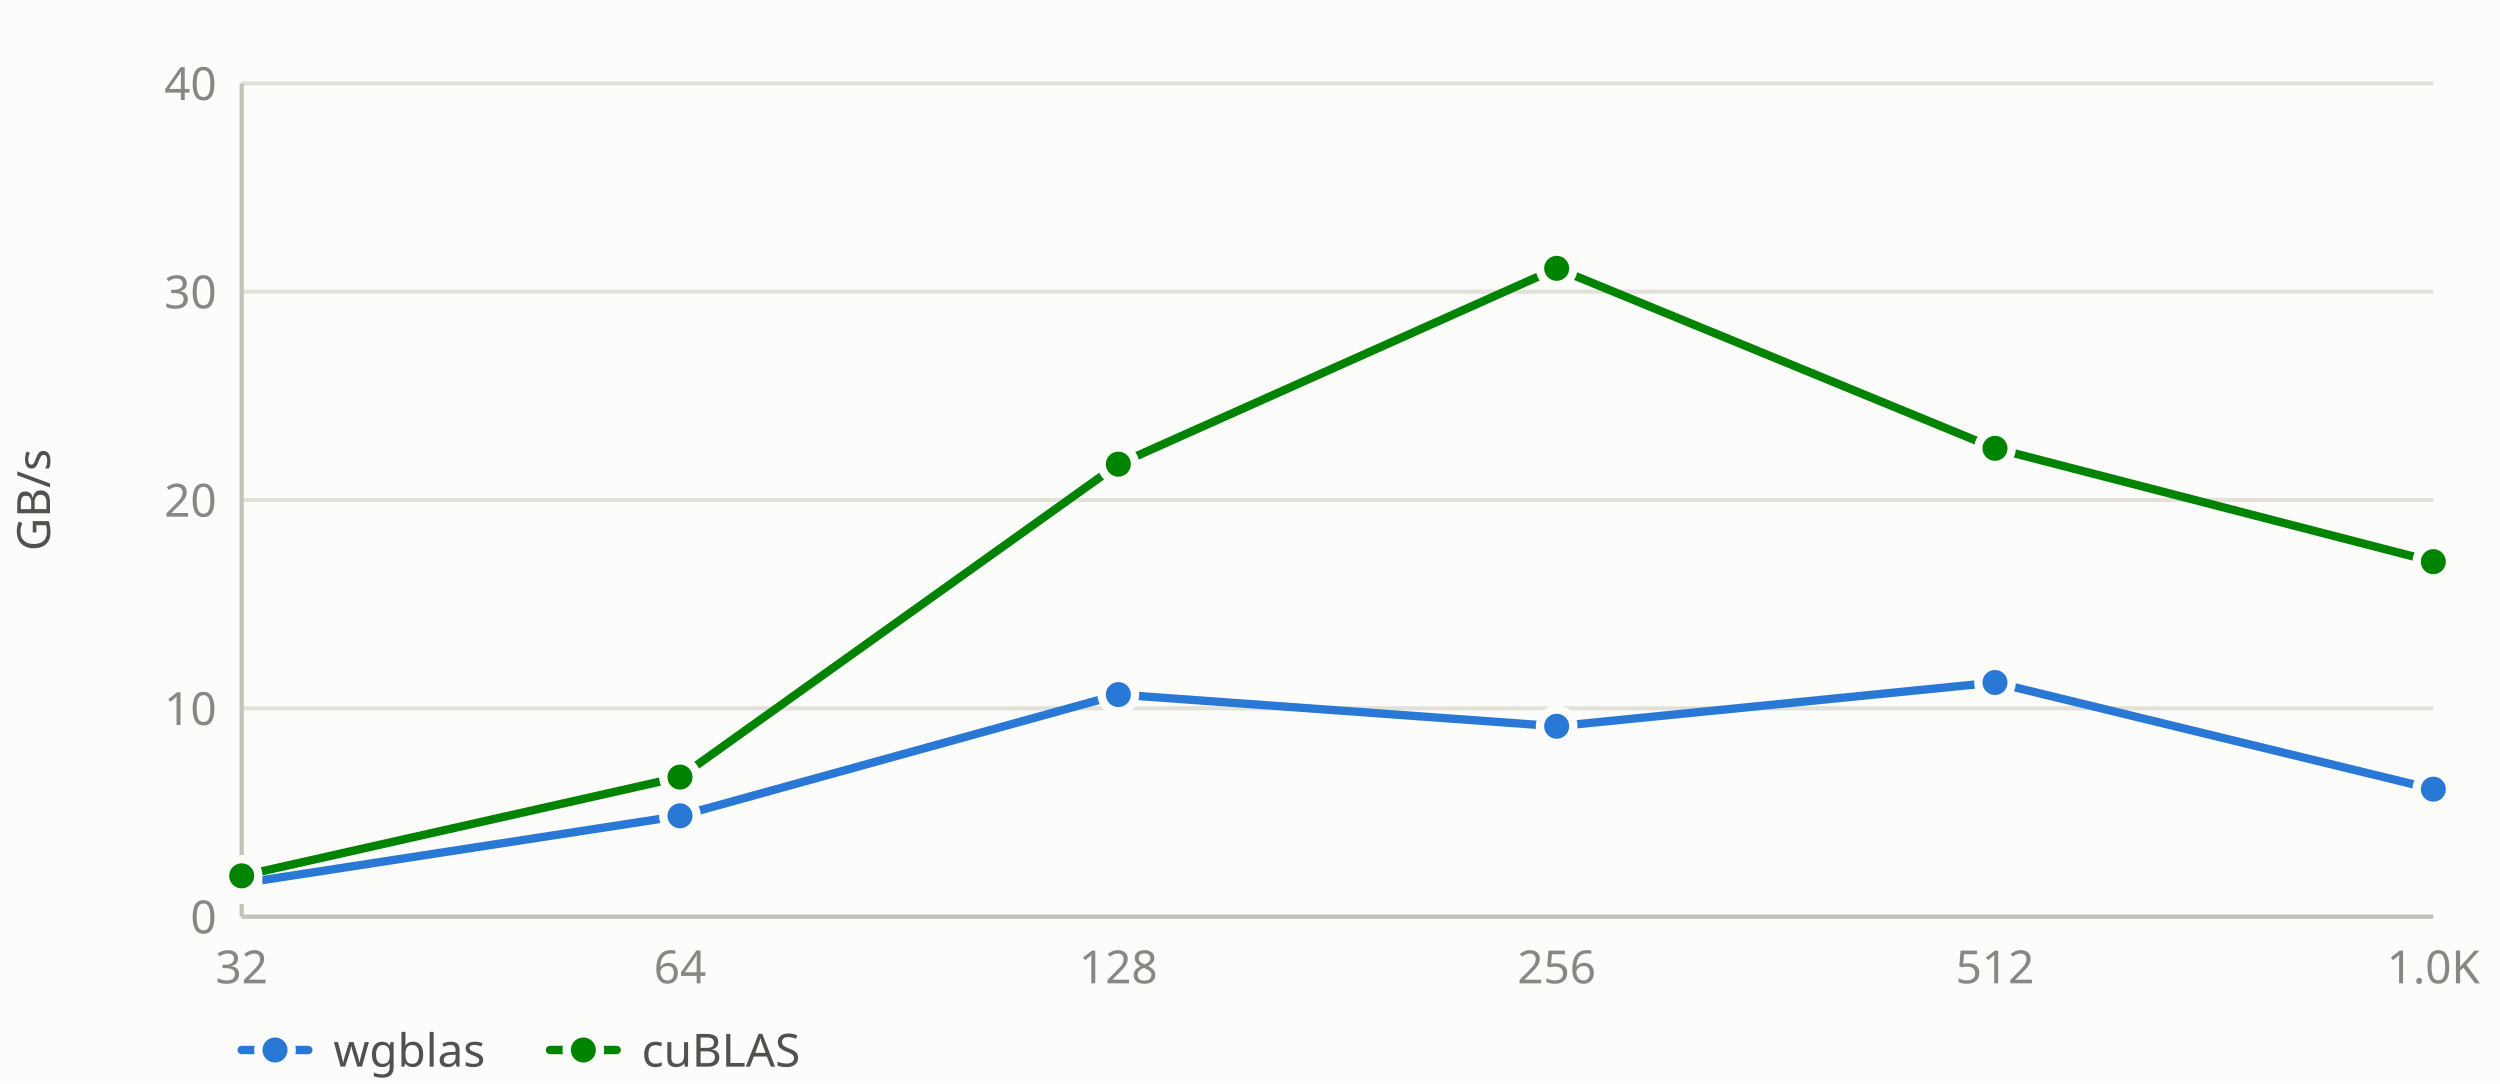
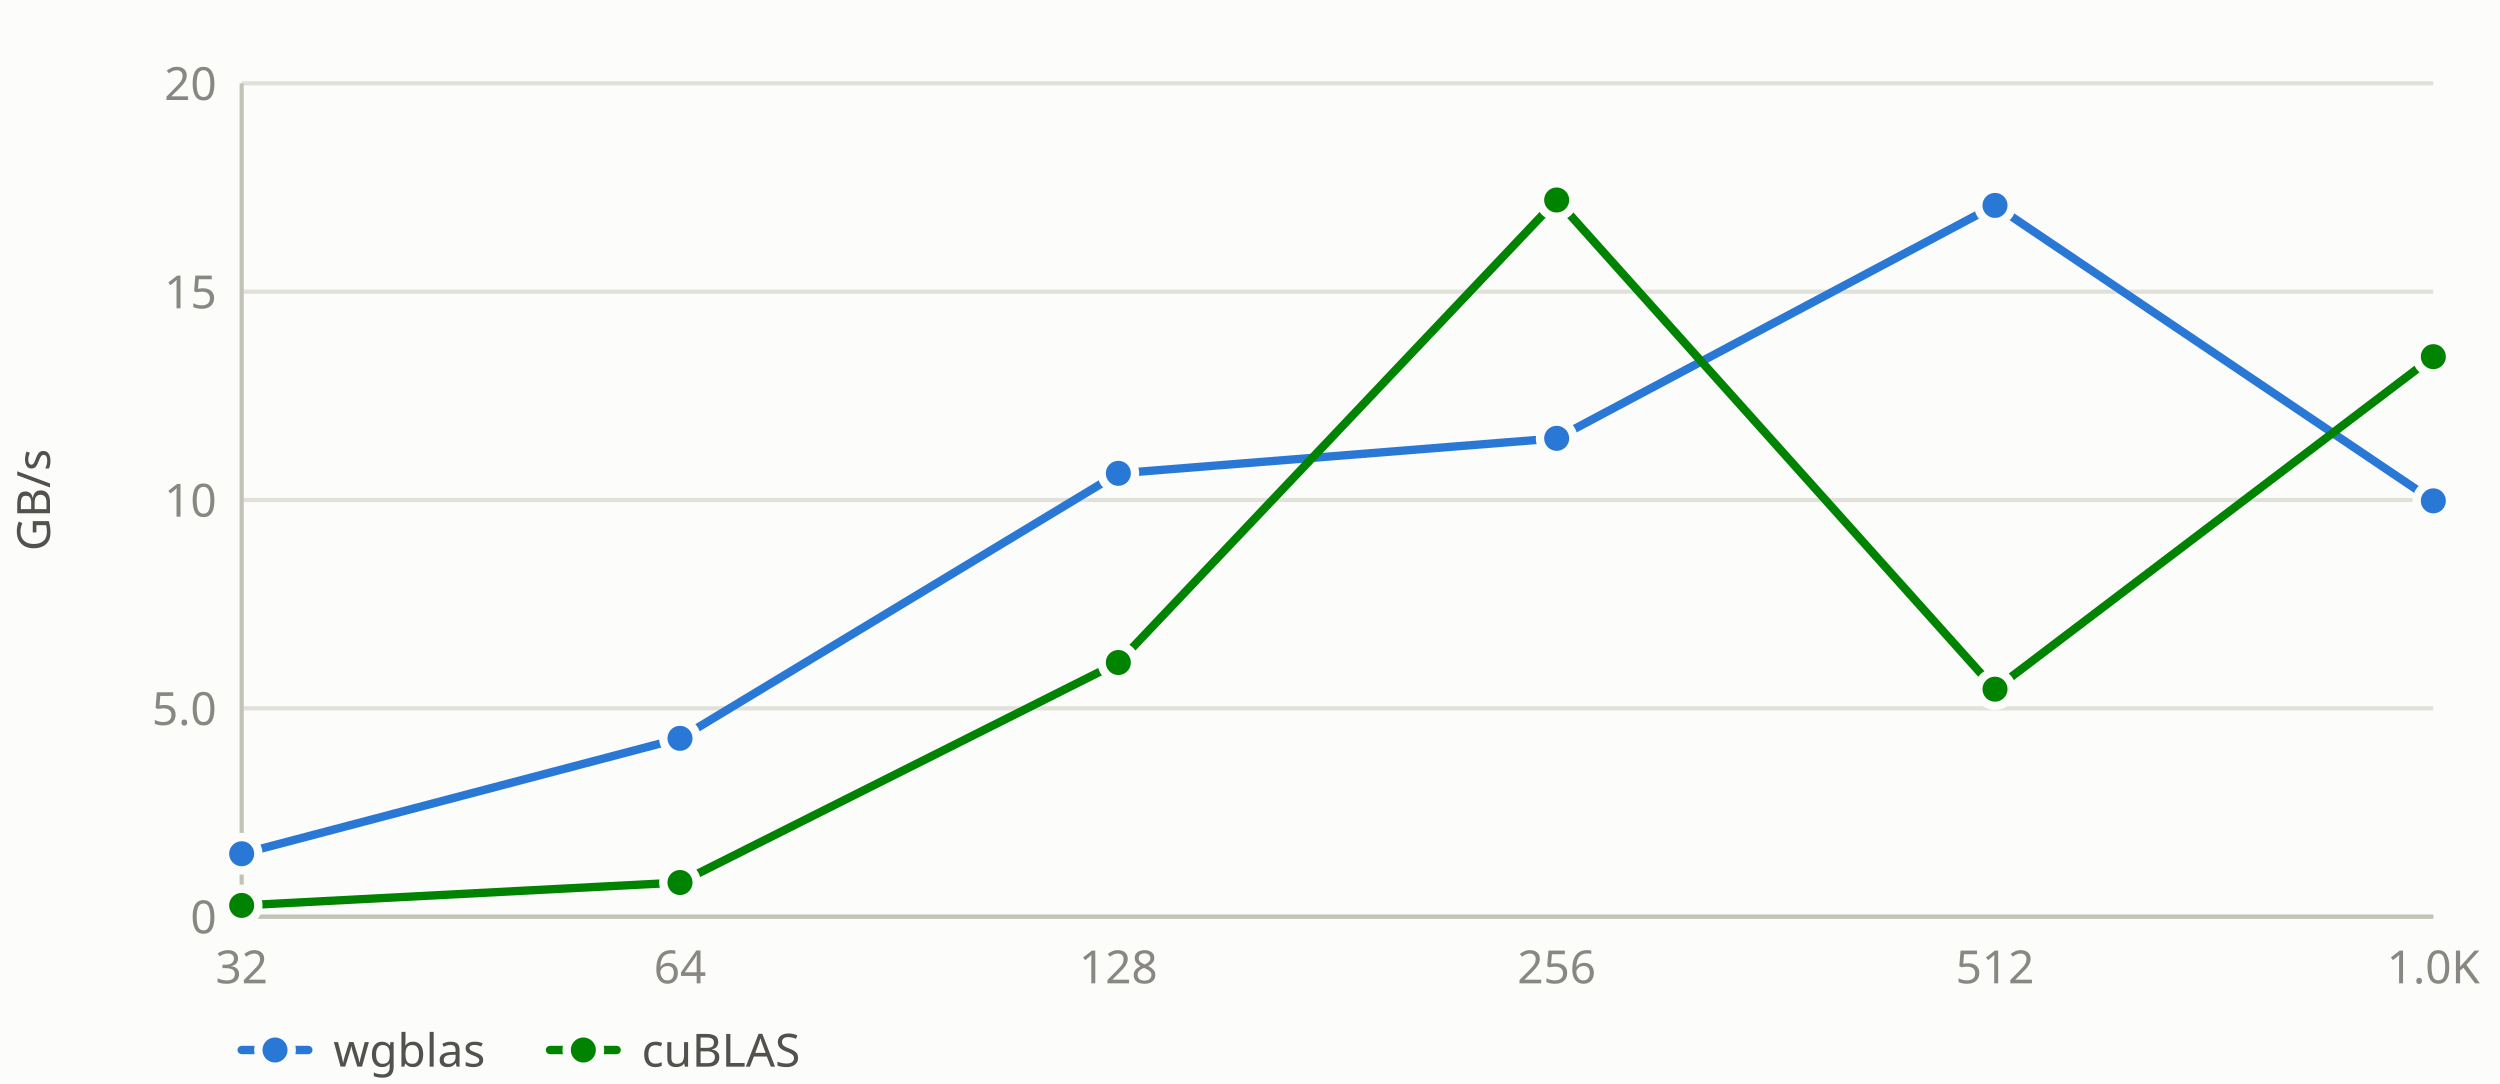
<svg xmlns="http://www.w3.org/2000/svg" id="bc-sgemm-ldb-transpose-pad64-nvidia_geforce_gtx_1650-gbs" viewBox="0 0 600 260" width="600" height="260" role="img" aria-label="GB/s vs n">
  <style>#bc-sgemm-ldb-transpose-pad64-nvidia_geforce_gtx_1650-gbs .bg{fill:#fcfcfb}#bc-sgemm-ldb-transpose-pad64-nvidia_geforce_gtx_1650-gbs .gr{stroke:#e1e0d9;stroke-width:1;fill:none}#bc-sgemm-ldb-transpose-pad64-nvidia_geforce_gtx_1650-gbs .ax{stroke:#c3c2b7;stroke-width:1;fill:none}#bc-sgemm-ldb-transpose-pad64-nvidia_geforce_gtx_1650-gbs .at{fill:#898781;font:11px/1 system-ui,sans-serif}#bc-sgemm-ldb-transpose-pad64-nvidia_geforce_gtx_1650-gbs .lt{fill:#52514e;font:11px/1 system-ui,sans-serif}#bc-sgemm-ldb-transpose-pad64-nvidia_geforce_gtx_1650-gbs .ln1{stroke:#2a78d6;fill:none;stroke-width:2;stroke-linejoin:round;stroke-linecap:round}#bc-sgemm-ldb-transpose-pad64-nvidia_geforce_gtx_1650-gbs .mk1{fill:#2a78d6;stroke:#fcfcfb;stroke-width:2}#bc-sgemm-ldb-transpose-pad64-nvidia_geforce_gtx_1650-gbs .ln2{stroke:#008300;fill:none;stroke-width:2;stroke-linejoin:round;stroke-linecap:round}#bc-sgemm-ldb-transpose-pad64-nvidia_geforce_gtx_1650-gbs .mk2{fill:#008300;stroke:#fcfcfb;stroke-width:2}@media(prefers-color-scheme:dark){#bc-sgemm-ldb-transpose-pad64-nvidia_geforce_gtx_1650-gbs .bg{fill:#1a1a19}#bc-sgemm-ldb-transpose-pad64-nvidia_geforce_gtx_1650-gbs .gr{stroke:#2c2c2a}#bc-sgemm-ldb-transpose-pad64-nvidia_geforce_gtx_1650-gbs .ax{stroke:#383835}#bc-sgemm-ldb-transpose-pad64-nvidia_geforce_gtx_1650-gbs .at{fill:#898781}#bc-sgemm-ldb-transpose-pad64-nvidia_geforce_gtx_1650-gbs .lt{fill:#c3c2b7}#bc-sgemm-ldb-transpose-pad64-nvidia_geforce_gtx_1650-gbs .ln1{stroke:#3987e5}#bc-sgemm-ldb-transpose-pad64-nvidia_geforce_gtx_1650-gbs .mk1{fill:#3987e5;stroke:#1a1a19}#bc-sgemm-ldb-transpose-pad64-nvidia_geforce_gtx_1650-gbs .ln2{stroke:#008300}#bc-sgemm-ldb-transpose-pad64-nvidia_geforce_gtx_1650-gbs .mk2{fill:#008300;stroke:#1a1a19}}:root[data-theme=dark] #bc-sgemm-ldb-transpose-pad64-nvidia_geforce_gtx_1650-gbs .bg{fill:#1a1a19}:root[data-theme=dark] #bc-sgemm-ldb-transpose-pad64-nvidia_geforce_gtx_1650-gbs .gr{stroke:#2c2c2a}:root[data-theme=dark] #bc-sgemm-ldb-transpose-pad64-nvidia_geforce_gtx_1650-gbs .ax{stroke:#383835}:root[data-theme=dark] #bc-sgemm-ldb-transpose-pad64-nvidia_geforce_gtx_1650-gbs .lt{fill:#c3c2b7}:root[data-theme=dark] #bc-sgemm-ldb-transpose-pad64-nvidia_geforce_gtx_1650-gbs .ln1{stroke:#3987e5}:root[data-theme=dark] #bc-sgemm-ldb-transpose-pad64-nvidia_geforce_gtx_1650-gbs .mk1{fill:#3987e5;stroke:#1a1a19}:root[data-theme=dark] #bc-sgemm-ldb-transpose-pad64-nvidia_geforce_gtx_1650-gbs .mk2{stroke:#1a1a19}</style>
  <rect class="bg" width="600" height="260" />
  <line class="gr" x1="58" y1="220.0" x2="584" y2="220.0" />
  <line class="gr" x1="58" y1="170.0" x2="584" y2="170.0" />
  <line class="gr" x1="58" y1="120.0" x2="584" y2="120.0" />
  <line class="gr" x1="58" y1="70.0" x2="584" y2="70.0" />
  <line class="gr" x1="58" y1="20.0" x2="584" y2="20.0" />
  <line class="ax" x1="58" y1="20" x2="58" y2="220" />
  <line class="ax" x1="58" y1="220" x2="584" y2="220" />
  <text class="at" x="52" y="224.0" text-anchor="end">0</text>
-   <text class="at" x="52" y="174.0" text-anchor="end">10</text>
-   <text class="at" x="52" y="124.0" text-anchor="end">20</text>
-   <text class="at" x="52" y="74.0" text-anchor="end">30</text>
-   <text class="at" x="52" y="24.0" text-anchor="end">40</text>
+   <text class="at" x="52" y="174.0" text-anchor="end">5.0</text>
+   <text class="at" x="52" y="124.0" text-anchor="end">10</text>
+   <text class="at" x="52" y="74.0" text-anchor="end">15</text>
+   <text class="at" x="52" y="24.0" text-anchor="end">20</text>
  <text class="lt" x="12" y="120.0" text-anchor="middle" transform="rotate(-90 12 120.0)">GB/s</text>
  <text class="at" x="58.0" y="236" text-anchor="middle">32</text>
  <text class="at" x="163.2" y="236" text-anchor="middle">64</text>
  <text class="at" x="268.4" y="236" text-anchor="middle">128</text>
  <text class="at" x="373.6" y="236" text-anchor="middle">256</text>
  <text class="at" x="478.8" y="236" text-anchor="middle">512</text>
  <text class="at" x="584.0" y="236" text-anchor="middle">1.0K</text>
-   <polyline class="ln1" points="58.0,212.0 163.2,195.8 268.4,166.7 373.6,174.3 478.8,163.8 584.0,189.4" />
-   <polyline class="ln2" points="58.0,210.2 163.2,186.5 268.4,111.4 373.6,64.4 478.8,107.6 584.0,134.8" />
-   <circle class="mk1" cx="58.0" cy="212.0" r="4" />
-   <circle class="mk1" cx="163.2" cy="195.8" r="4" />
-   <circle class="mk1" cx="268.4" cy="166.7" r="4" />
-   <circle class="mk1" cx="373.6" cy="174.3" r="4" />
-   <circle class="mk1" cx="478.8" cy="163.8" r="4" />
-   <circle class="mk1" cx="584.0" cy="189.4" r="4" />
-   <circle class="mk2" cx="58.0" cy="210.2" r="4" />
-   <circle class="mk2" cx="163.2" cy="186.5" r="4" />
-   <circle class="mk2" cx="268.4" cy="111.4" r="4" />
-   <circle class="mk2" cx="373.6" cy="64.4" r="4" />
-   <circle class="mk2" cx="478.8" cy="107.6" r="4" />
-   <circle class="mk2" cx="584.0" cy="134.8" r="4" />
+   <polyline class="ln1" points="58.0,204.9 163.2,177.2 268.4,113.6 373.6,105.2 478.8,49.3 584.0,120.2" />
+   <polyline class="ln2" points="58.0,217.3 163.2,211.8 268.4,159.0 373.6,48.0 478.8,165.4 584.0,85.6" />
+   <circle class="mk1" cx="58.0" cy="204.9" r="4" />
+   <circle class="mk1" cx="163.2" cy="177.2" r="4" />
+   <circle class="mk1" cx="268.4" cy="113.6" r="4" />
+   <circle class="mk1" cx="373.6" cy="105.2" r="4" />
+   <circle class="mk1" cx="478.8" cy="49.3" r="4" />
+   <circle class="mk1" cx="584.0" cy="120.2" r="4" />
+   <circle class="mk2" cx="58.0" cy="217.3" r="4" />
+   <circle class="mk2" cx="163.2" cy="211.8" r="4" />
+   <circle class="mk2" cx="268.4" cy="159.0" r="4" />
+   <circle class="mk2" cx="373.6" cy="48.0" r="4" />
+   <circle class="mk2" cx="478.8" cy="165.4" r="4" />
+   <circle class="mk2" cx="584.0" cy="85.6" r="4" />
  <line class="ln1" x1="58" y1="252" x2="74" y2="252" />
  <circle class="mk1" cx="66" cy="252" r="4" />
  <text class="lt" x="80" y="256">wgblas</text>
  <line class="ln2" x1="132" y1="252" x2="148" y2="252" />
  <circle class="mk2" cx="140" cy="252" r="4" />
  <text class="lt" x="154" y="256">cuBLAS</text>
</svg>
